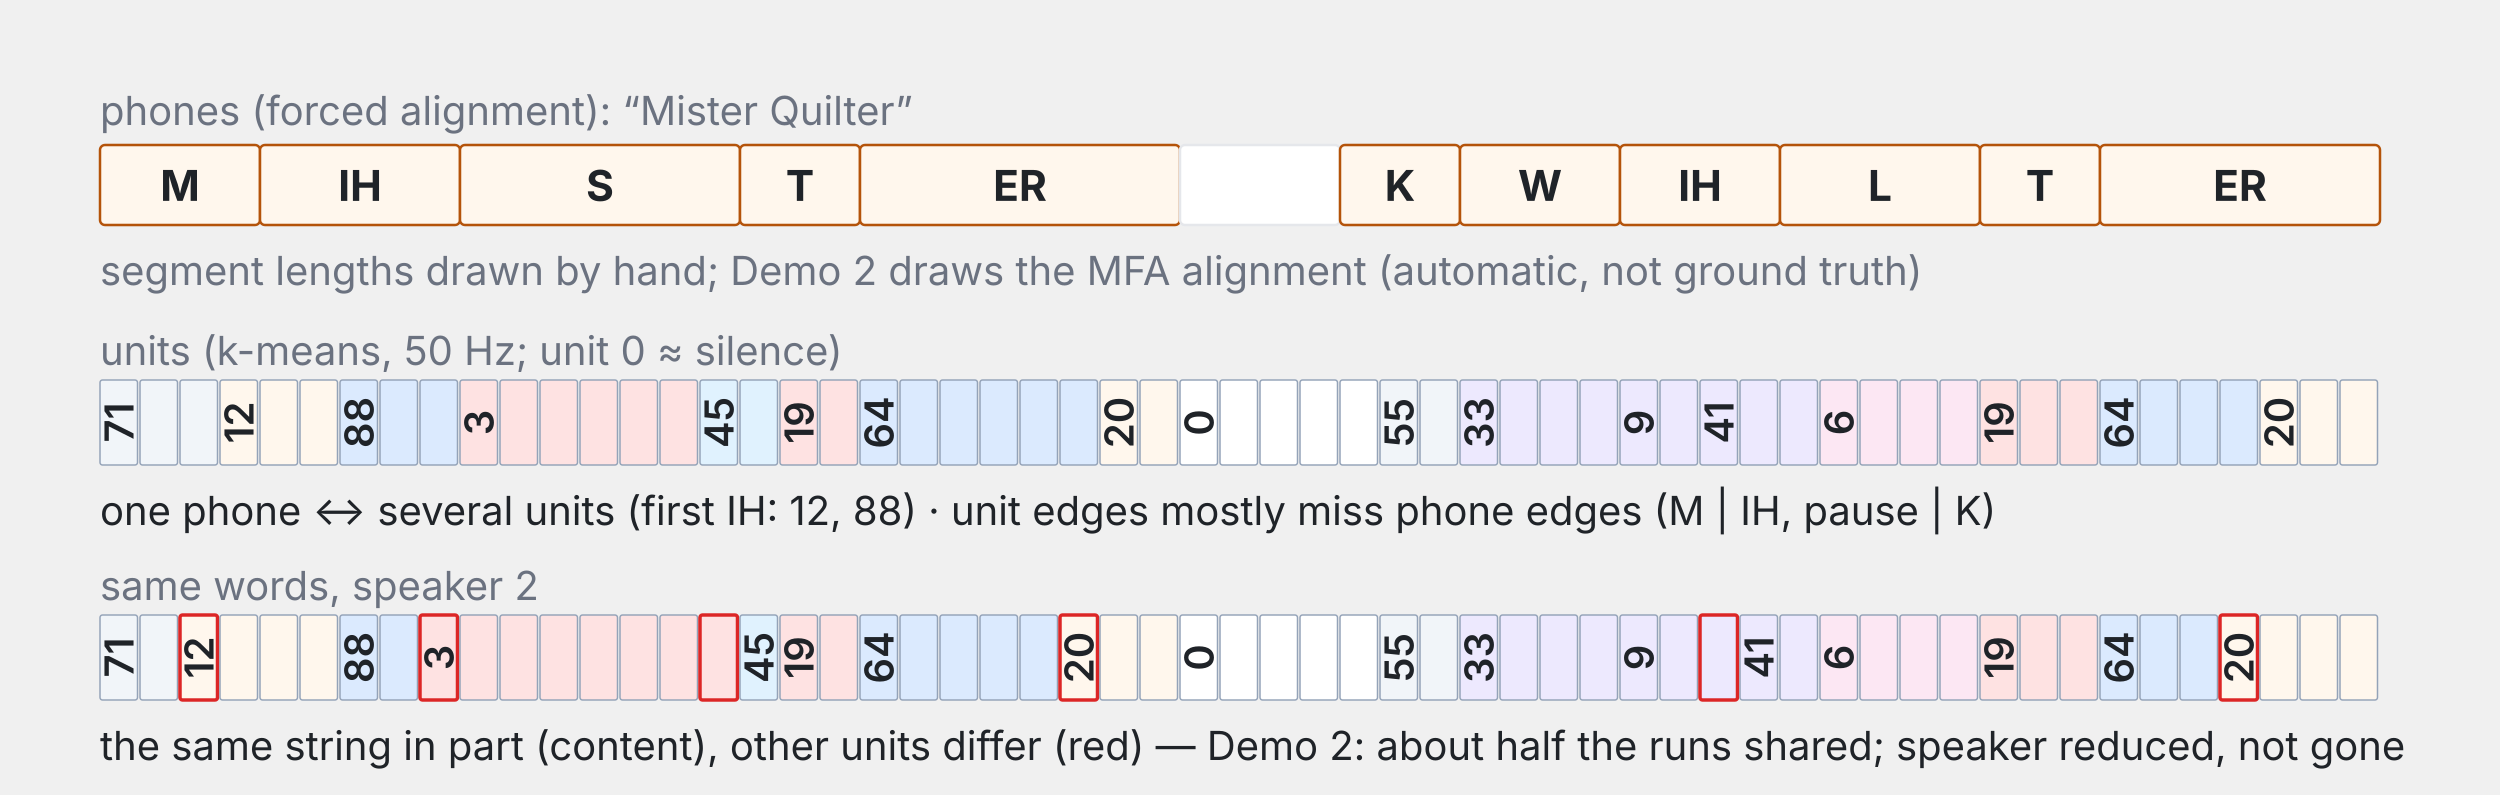
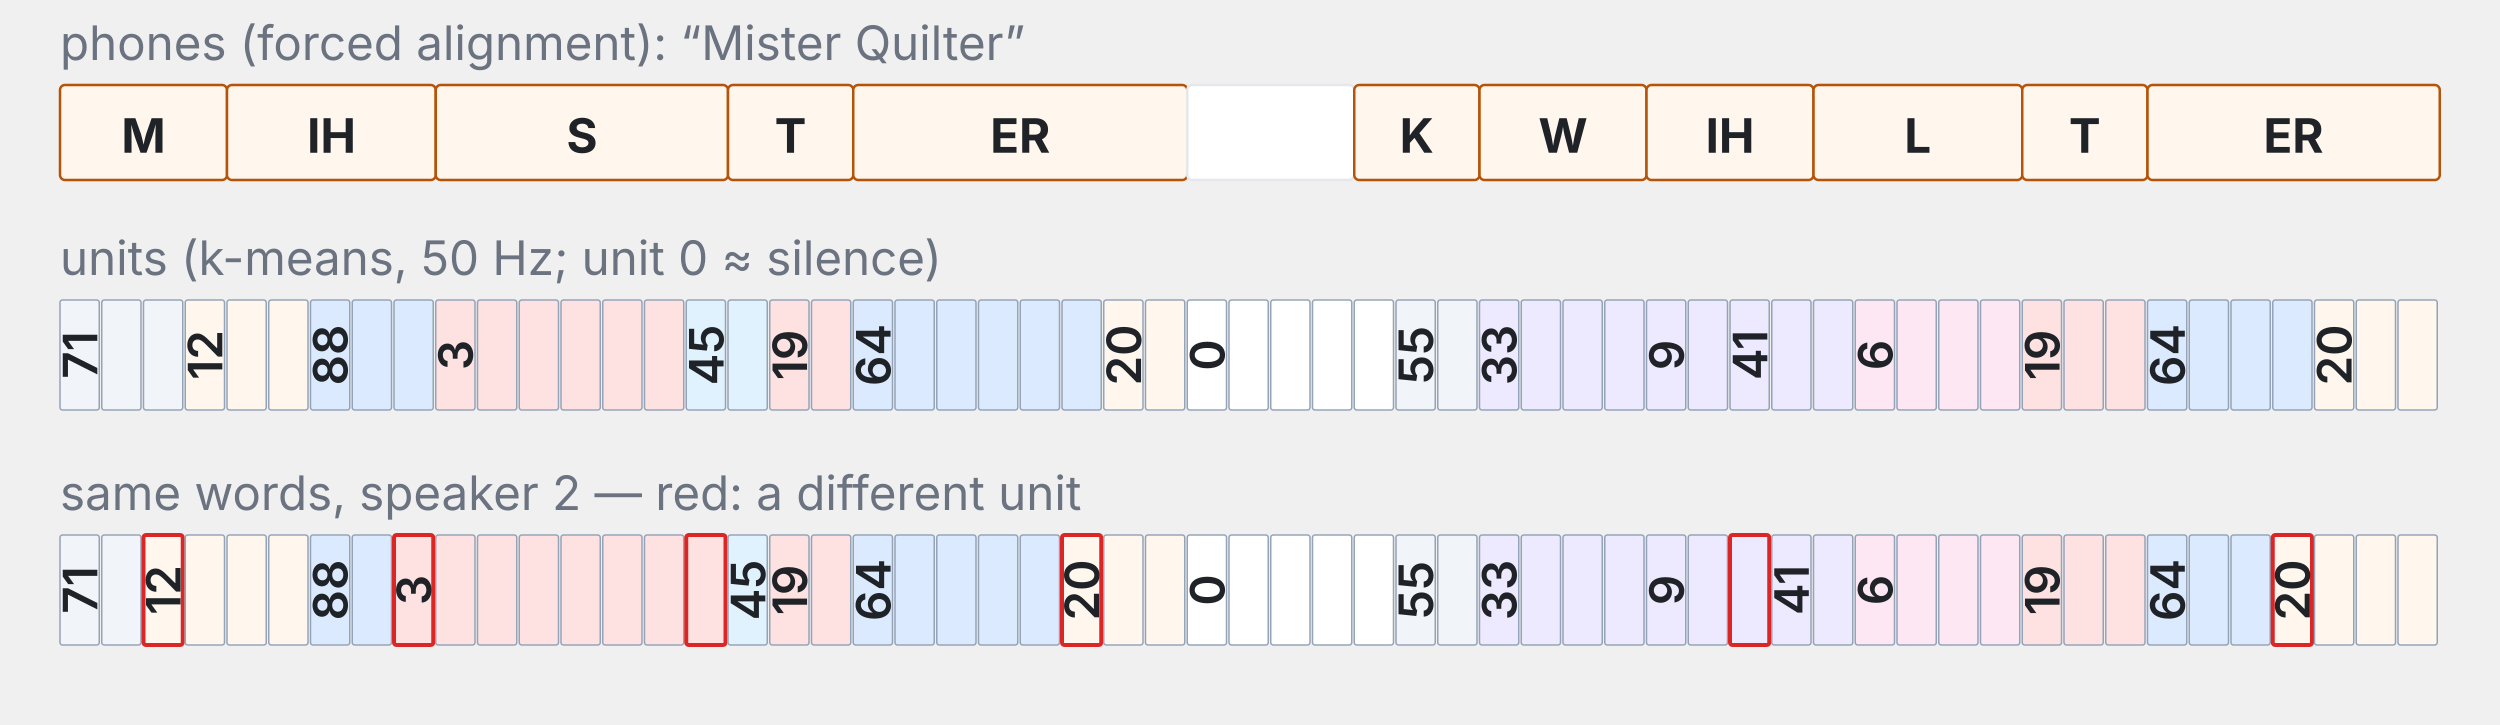
- <svg xmlns="http://www.w3.org/2000/svg" viewBox="0 0 1000 318" width="100%" role="img" font-family="system-ui,-apple-system,Segoe UI,sans-serif">
+ <svg xmlns="http://www.w3.org/2000/svg" viewBox="0 0 1000 290" width="100%" role="img" font-family="system-ui,-apple-system,Segoe UI,sans-serif">
  <g class="fragment" data-fragment-index="0">
-     <text x="40.0" y="50.0" font-size="16" font-weight="400" fill="#6b7280" text-anchor="start" dominant-baseline="auto">phones (forced alignment): “Mister Quilter”</text>
-     <rect x="40.0" y="58.0" width="64.0" height="32.0" rx="2" fill="#fff7ed" stroke="#b45309" stroke-width="1.0" />
-     <text x="72.0" y="74.0" font-size="17" font-weight="700" fill="#1f2328" text-anchor="middle" dominant-baseline="middle">M</text>
-     <rect x="104.0" y="58.0" width="80.0" height="32.0" rx="2" fill="#fff7ed" stroke="#b45309" stroke-width="1.0" />
-     <text x="144.0" y="74.0" font-size="17" font-weight="700" fill="#1f2328" text-anchor="middle" dominant-baseline="middle">IH</text>
-     <rect x="184.0" y="58.0" width="112.0" height="32.0" rx="2" fill="#fff7ed" stroke="#b45309" stroke-width="1.0" />
-     <text x="240.0" y="74.0" font-size="17" font-weight="700" fill="#1f2328" text-anchor="middle" dominant-baseline="middle">S</text>
-     <rect x="296.0" y="58.0" width="48.0" height="32.0" rx="2" fill="#fff7ed" stroke="#b45309" stroke-width="1.0" />
-     <text x="320.0" y="74.0" font-size="17" font-weight="700" fill="#1f2328" text-anchor="middle" dominant-baseline="middle">T</text>
-     <rect x="344.0" y="58.0" width="128.0" height="32.0" rx="2" fill="#fff7ed" stroke="#b45309" stroke-width="1.0" />
-     <text x="408.0" y="74.0" font-size="17" font-weight="700" fill="#1f2328" text-anchor="middle" dominant-baseline="middle">ER</text>
-     <rect x="472.0" y="58.0" width="64.0" height="32.0" rx="2" fill="#ffffff" stroke="#e5e7eb" stroke-width="1.0" />
-     <rect x="536.0" y="58.0" width="48.0" height="32.0" rx="2" fill="#fff7ed" stroke="#b45309" stroke-width="1.0" />
-     <text x="560.0" y="74.0" font-size="17" font-weight="700" fill="#1f2328" text-anchor="middle" dominant-baseline="middle">K</text>
-     <rect x="584.0" y="58.0" width="64.0" height="32.0" rx="2" fill="#fff7ed" stroke="#b45309" stroke-width="1.0" />
-     <text x="616.0" y="74.0" font-size="17" font-weight="700" fill="#1f2328" text-anchor="middle" dominant-baseline="middle">W</text>
-     <rect x="648.0" y="58.0" width="64.0" height="32.0" rx="2" fill="#fff7ed" stroke="#b45309" stroke-width="1.0" />
-     <text x="680.0" y="74.0" font-size="17" font-weight="700" fill="#1f2328" text-anchor="middle" dominant-baseline="middle">IH</text>
-     <rect x="712.0" y="58.0" width="80.0" height="32.0" rx="2" fill="#fff7ed" stroke="#b45309" stroke-width="1.0" />
-     <text x="752.0" y="74.0" font-size="17" font-weight="700" fill="#1f2328" text-anchor="middle" dominant-baseline="middle">L</text>
-     <rect x="792.0" y="58.0" width="48.0" height="32.0" rx="2" fill="#fff7ed" stroke="#b45309" stroke-width="1.0" />
-     <text x="816.0" y="74.0" font-size="17" font-weight="700" fill="#1f2328" text-anchor="middle" dominant-baseline="middle">T</text>
-     <rect x="840.0" y="58.0" width="112.0" height="32.0" rx="2" fill="#fff7ed" stroke="#b45309" stroke-width="1.0" />
-     <text x="896.0" y="74.0" font-size="17" font-weight="700" fill="#1f2328" text-anchor="middle" dominant-baseline="middle">ER</text>
-     <text x="40.0" y="114.0" font-size="16" font-weight="400" fill="#6b7280" text-anchor="start" dominant-baseline="auto">segment lengths drawn by hand; Demo 2 draws the MFA alignment (automatic, not ground truth)</text>
+     <text x="24.0" y="24.0" font-size="19" font-weight="400" fill="#6b7280" text-anchor="start" dominant-baseline="auto">phones (forced alignment): “Mister Quilter”</text>
+     <rect x="24.0" y="34.0" width="66.8" height="38.0" rx="2" fill="#fff7ed" stroke="#b45309" stroke-width="1.0" />
+     <text x="57.4" y="54.0" font-size="19" font-weight="700" fill="#1f2328" text-anchor="middle" dominant-baseline="middle">M</text>
+     <rect x="90.8" y="34.0" width="83.5" height="38.0" rx="2" fill="#fff7ed" stroke="#b45309" stroke-width="1.0" />
+     <text x="132.6" y="54.0" font-size="19" font-weight="700" fill="#1f2328" text-anchor="middle" dominant-baseline="middle">IH</text>
+     <rect x="174.3" y="34.0" width="116.9" height="38.0" rx="2" fill="#fff7ed" stroke="#b45309" stroke-width="1.0" />
+     <text x="232.8" y="54.0" font-size="19" font-weight="700" fill="#1f2328" text-anchor="middle" dominant-baseline="middle">S</text>
+     <rect x="291.2" y="34.0" width="50.1" height="38.0" rx="2" fill="#fff7ed" stroke="#b45309" stroke-width="1.0" />
+     <text x="316.2" y="54.0" font-size="19" font-weight="700" fill="#1f2328" text-anchor="middle" dominant-baseline="middle">T</text>
+     <rect x="341.3" y="34.0" width="133.6" height="38.0" rx="2" fill="#fff7ed" stroke="#b45309" stroke-width="1.0" />
+     <text x="408.1" y="54.0" font-size="19" font-weight="700" fill="#1f2328" text-anchor="middle" dominant-baseline="middle">ER</text>
+     <rect x="474.9" y="34.0" width="66.8" height="38.0" rx="2" fill="#ffffff" stroke="#e5e7eb" stroke-width="1.0" />
+     <rect x="541.7" y="34.0" width="50.1" height="38.0" rx="2" fill="#fff7ed" stroke="#b45309" stroke-width="1.0" />
+     <text x="566.7" y="54.0" font-size="19" font-weight="700" fill="#1f2328" text-anchor="middle" dominant-baseline="middle">K</text>
+     <rect x="591.8" y="34.0" width="66.8" height="38.0" rx="2" fill="#fff7ed" stroke="#b45309" stroke-width="1.0" />
+     <text x="625.2" y="54.0" font-size="19" font-weight="700" fill="#1f2328" text-anchor="middle" dominant-baseline="middle">W</text>
+     <rect x="658.6" y="34.0" width="66.8" height="38.0" rx="2" fill="#fff7ed" stroke="#b45309" stroke-width="1.0" />
+     <text x="692.0" y="54.0" font-size="19" font-weight="700" fill="#1f2328" text-anchor="middle" dominant-baseline="middle">IH</text>
+     <rect x="725.4" y="34.0" width="83.5" height="38.0" rx="2" fill="#fff7ed" stroke="#b45309" stroke-width="1.0" />
+     <text x="767.1" y="54.0" font-size="19" font-weight="700" fill="#1f2328" text-anchor="middle" dominant-baseline="middle">L</text>
+     <rect x="808.9" y="34.0" width="50.1" height="38.0" rx="2" fill="#fff7ed" stroke="#b45309" stroke-width="1.0" />
+     <text x="833.9" y="54.0" font-size="19" font-weight="700" fill="#1f2328" text-anchor="middle" dominant-baseline="middle">T</text>
+     <rect x="859.0" y="34.0" width="116.9" height="38.0" rx="2" fill="#fff7ed" stroke="#b45309" stroke-width="1.0" />
+     <text x="917.4" y="54.0" font-size="19" font-weight="700" fill="#1f2328" text-anchor="middle" dominant-baseline="middle">ER</text>
  </g>
  <g class="fragment" data-fragment-index="1">
-     <text x="40.0" y="146.0" font-size="16" font-weight="400" fill="#6b7280" text-anchor="start" dominant-baseline="auto">units (k-means, 50 Hz; unit 0 ≈ silence)</text>
-     <rect x="40.0" y="152.0" width="15.0" height="34.0" rx="1" fill="#f1f5f9" stroke="#94a3b8" stroke-width="0.6" />
-     <text x="47.5" y="169.0" font-size="16" font-weight="600" fill="#1f2328" text-anchor="middle" dominant-baseline="middle" transform="rotate(-90 47.5 169.0)">71</text>
-     <rect x="56.0" y="152.0" width="15.0" height="34.0" rx="1" fill="#f1f5f9" stroke="#94a3b8" stroke-width="0.6" />
-     <rect x="72.0" y="152.0" width="15.0" height="34.0" rx="1" fill="#f1f5f9" stroke="#94a3b8" stroke-width="0.6" />
-     <rect x="88.0" y="152.0" width="15.0" height="34.0" rx="1" fill="#fff7ed" stroke="#94a3b8" stroke-width="0.6" />
-     <text x="95.5" y="169.0" font-size="16" font-weight="600" fill="#1f2328" text-anchor="middle" dominant-baseline="middle" transform="rotate(-90 95.5 169.0)">12</text>
-     <rect x="104.0" y="152.0" width="15.0" height="34.0" rx="1" fill="#fff7ed" stroke="#94a3b8" stroke-width="0.6" />
-     <rect x="120.0" y="152.0" width="15.0" height="34.0" rx="1" fill="#fff7ed" stroke="#94a3b8" stroke-width="0.6" />
-     <rect x="136.0" y="152.0" width="15.0" height="34.0" rx="1" fill="#dbeafe" stroke="#94a3b8" stroke-width="0.6" />
-     <text x="143.5" y="169.0" font-size="16" font-weight="600" fill="#1f2328" text-anchor="middle" dominant-baseline="middle" transform="rotate(-90 143.5 169.0)">88</text>
-     <rect x="152.0" y="152.0" width="15.0" height="34.0" rx="1" fill="#dbeafe" stroke="#94a3b8" stroke-width="0.6" />
-     <rect x="168.0" y="152.0" width="15.0" height="34.0" rx="1" fill="#dbeafe" stroke="#94a3b8" stroke-width="0.6" />
-     <rect x="184.0" y="152.0" width="15.0" height="34.0" rx="1" fill="#fee2e2" stroke="#94a3b8" stroke-width="0.6" />
-     <text x="191.5" y="169.0" font-size="16" font-weight="600" fill="#1f2328" text-anchor="middle" dominant-baseline="middle" transform="rotate(-90 191.5 169.0)">3</text>
-     <rect x="200.0" y="152.0" width="15.0" height="34.0" rx="1" fill="#fee2e2" stroke="#94a3b8" stroke-width="0.6" />
-     <rect x="216.0" y="152.0" width="15.0" height="34.0" rx="1" fill="#fee2e2" stroke="#94a3b8" stroke-width="0.6" />
-     <rect x="232.0" y="152.0" width="15.0" height="34.0" rx="1" fill="#fee2e2" stroke="#94a3b8" stroke-width="0.6" />
-     <rect x="248.0" y="152.0" width="15.0" height="34.0" rx="1" fill="#fee2e2" stroke="#94a3b8" stroke-width="0.6" />
-     <rect x="264.0" y="152.0" width="15.0" height="34.0" rx="1" fill="#fee2e2" stroke="#94a3b8" stroke-width="0.6" />
-     <rect x="280.0" y="152.0" width="15.0" height="34.0" rx="1" fill="#e0f2fe" stroke="#94a3b8" stroke-width="0.6" />
-     <text x="287.5" y="169.0" font-size="16" font-weight="600" fill="#1f2328" text-anchor="middle" dominant-baseline="middle" transform="rotate(-90 287.5 169.0)">45</text>
-     <rect x="296.0" y="152.0" width="15.0" height="34.0" rx="1" fill="#e0f2fe" stroke="#94a3b8" stroke-width="0.6" />
-     <rect x="312.0" y="152.0" width="15.0" height="34.0" rx="1" fill="#fee2e2" stroke="#94a3b8" stroke-width="0.6" />
-     <text x="319.5" y="169.0" font-size="16" font-weight="600" fill="#1f2328" text-anchor="middle" dominant-baseline="middle" transform="rotate(-90 319.5 169.0)">19</text>
-     <rect x="328.0" y="152.0" width="15.0" height="34.0" rx="1" fill="#fee2e2" stroke="#94a3b8" stroke-width="0.6" />
-     <rect x="344.0" y="152.0" width="15.0" height="34.0" rx="1" fill="#dbeafe" stroke="#94a3b8" stroke-width="0.6" />
-     <text x="351.5" y="169.0" font-size="16" font-weight="600" fill="#1f2328" text-anchor="middle" dominant-baseline="middle" transform="rotate(-90 351.5 169.0)">64</text>
-     <rect x="360.0" y="152.0" width="15.0" height="34.0" rx="1" fill="#dbeafe" stroke="#94a3b8" stroke-width="0.6" />
-     <rect x="376.0" y="152.0" width="15.0" height="34.0" rx="1" fill="#dbeafe" stroke="#94a3b8" stroke-width="0.6" />
-     <rect x="392.0" y="152.0" width="15.0" height="34.0" rx="1" fill="#dbeafe" stroke="#94a3b8" stroke-width="0.6" />
-     <rect x="408.0" y="152.0" width="15.0" height="34.0" rx="1" fill="#dbeafe" stroke="#94a3b8" stroke-width="0.6" />
-     <rect x="424.0" y="152.0" width="15.0" height="34.0" rx="1" fill="#dbeafe" stroke="#94a3b8" stroke-width="0.6" />
-     <rect x="440.0" y="152.0" width="15.0" height="34.0" rx="1" fill="#fff7ed" stroke="#94a3b8" stroke-width="0.6" />
-     <text x="447.5" y="169.0" font-size="16" font-weight="600" fill="#1f2328" text-anchor="middle" dominant-baseline="middle" transform="rotate(-90 447.5 169.0)">20</text>
-     <rect x="456.0" y="152.0" width="15.0" height="34.0" rx="1" fill="#fff7ed" stroke="#94a3b8" stroke-width="0.6" />
-     <rect x="472.0" y="152.0" width="15.0" height="34.0" rx="1" fill="#ffffff" stroke="#94a3b8" stroke-width="0.6" />
-     <text x="479.5" y="169.0" font-size="16" font-weight="600" fill="#1f2328" text-anchor="middle" dominant-baseline="middle" transform="rotate(-90 479.5 169.0)">0</text>
-     <rect x="488.0" y="152.0" width="15.0" height="34.0" rx="1" fill="#ffffff" stroke="#94a3b8" stroke-width="0.6" />
-     <rect x="504.0" y="152.0" width="15.0" height="34.0" rx="1" fill="#ffffff" stroke="#94a3b8" stroke-width="0.6" />
-     <rect x="520.0" y="152.0" width="15.0" height="34.0" rx="1" fill="#ffffff" stroke="#94a3b8" stroke-width="0.6" />
-     <rect x="536.0" y="152.0" width="15.0" height="34.0" rx="1" fill="#ffffff" stroke="#94a3b8" stroke-width="0.6" />
-     <rect x="552.0" y="152.0" width="15.0" height="34.0" rx="1" fill="#f1f5f9" stroke="#94a3b8" stroke-width="0.6" />
-     <text x="559.5" y="169.0" font-size="16" font-weight="600" fill="#1f2328" text-anchor="middle" dominant-baseline="middle" transform="rotate(-90 559.5 169.0)">55</text>
-     <rect x="568.0" y="152.0" width="15.0" height="34.0" rx="1" fill="#f1f5f9" stroke="#94a3b8" stroke-width="0.6" />
-     <rect x="584.0" y="152.0" width="15.0" height="34.0" rx="1" fill="#ede9fe" stroke="#94a3b8" stroke-width="0.6" />
-     <text x="591.5" y="169.0" font-size="16" font-weight="600" fill="#1f2328" text-anchor="middle" dominant-baseline="middle" transform="rotate(-90 591.5 169.0)">33</text>
-     <rect x="600.0" y="152.0" width="15.0" height="34.0" rx="1" fill="#ede9fe" stroke="#94a3b8" stroke-width="0.6" />
-     <rect x="616.0" y="152.0" width="15.0" height="34.0" rx="1" fill="#ede9fe" stroke="#94a3b8" stroke-width="0.6" />
-     <rect x="632.0" y="152.0" width="15.0" height="34.0" rx="1" fill="#ede9fe" stroke="#94a3b8" stroke-width="0.6" />
-     <rect x="648.0" y="152.0" width="15.0" height="34.0" rx="1" fill="#ede9fe" stroke="#94a3b8" stroke-width="0.6" />
-     <text x="655.5" y="169.0" font-size="16" font-weight="600" fill="#1f2328" text-anchor="middle" dominant-baseline="middle" transform="rotate(-90 655.5 169.0)">9</text>
-     <rect x="664.0" y="152.0" width="15.0" height="34.0" rx="1" fill="#ede9fe" stroke="#94a3b8" stroke-width="0.6" />
-     <rect x="680.0" y="152.0" width="15.0" height="34.0" rx="1" fill="#ede9fe" stroke="#94a3b8" stroke-width="0.6" />
-     <text x="687.5" y="169.0" font-size="16" font-weight="600" fill="#1f2328" text-anchor="middle" dominant-baseline="middle" transform="rotate(-90 687.5 169.0)">41</text>
-     <rect x="696.0" y="152.0" width="15.0" height="34.0" rx="1" fill="#ede9fe" stroke="#94a3b8" stroke-width="0.6" />
-     <rect x="712.0" y="152.0" width="15.0" height="34.0" rx="1" fill="#ede9fe" stroke="#94a3b8" stroke-width="0.6" />
-     <rect x="728.0" y="152.0" width="15.0" height="34.0" rx="1" fill="#fce7f3" stroke="#94a3b8" stroke-width="0.6" />
-     <text x="735.5" y="169.0" font-size="16" font-weight="600" fill="#1f2328" text-anchor="middle" dominant-baseline="middle" transform="rotate(-90 735.5 169.0)">6</text>
-     <rect x="744.0" y="152.0" width="15.0" height="34.0" rx="1" fill="#fce7f3" stroke="#94a3b8" stroke-width="0.6" />
-     <rect x="760.0" y="152.0" width="15.0" height="34.0" rx="1" fill="#fce7f3" stroke="#94a3b8" stroke-width="0.6" />
-     <rect x="776.0" y="152.0" width="15.0" height="34.0" rx="1" fill="#fce7f3" stroke="#94a3b8" stroke-width="0.6" />
-     <rect x="792.0" y="152.0" width="15.0" height="34.0" rx="1" fill="#fee2e2" stroke="#94a3b8" stroke-width="0.6" />
-     <text x="799.5" y="169.0" font-size="16" font-weight="600" fill="#1f2328" text-anchor="middle" dominant-baseline="middle" transform="rotate(-90 799.5 169.0)">19</text>
-     <rect x="808.0" y="152.0" width="15.0" height="34.0" rx="1" fill="#fee2e2" stroke="#94a3b8" stroke-width="0.6" />
-     <rect x="824.0" y="152.0" width="15.0" height="34.0" rx="1" fill="#fee2e2" stroke="#94a3b8" stroke-width="0.6" />
-     <rect x="840.0" y="152.0" width="15.0" height="34.0" rx="1" fill="#dbeafe" stroke="#94a3b8" stroke-width="0.6" />
-     <text x="847.5" y="169.0" font-size="16" font-weight="600" fill="#1f2328" text-anchor="middle" dominant-baseline="middle" transform="rotate(-90 847.5 169.0)">64</text>
-     <rect x="856.0" y="152.0" width="15.0" height="34.0" rx="1" fill="#dbeafe" stroke="#94a3b8" stroke-width="0.6" />
-     <rect x="872.0" y="152.0" width="15.0" height="34.0" rx="1" fill="#dbeafe" stroke="#94a3b8" stroke-width="0.6" />
-     <rect x="888.0" y="152.0" width="15.0" height="34.0" rx="1" fill="#dbeafe" stroke="#94a3b8" stroke-width="0.6" />
-     <rect x="904.0" y="152.0" width="15.0" height="34.0" rx="1" fill="#fff7ed" stroke="#94a3b8" stroke-width="0.6" />
-     <text x="911.5" y="169.0" font-size="16" font-weight="600" fill="#1f2328" text-anchor="middle" dominant-baseline="middle" transform="rotate(-90 911.5 169.0)">20</text>
-     <rect x="920.0" y="152.0" width="15.0" height="34.0" rx="1" fill="#fff7ed" stroke="#94a3b8" stroke-width="0.6" />
-     <rect x="936.0" y="152.0" width="15.0" height="34.0" rx="1" fill="#fff7ed" stroke="#94a3b8" stroke-width="0.6" />
-     <text x="40.0" y="210.0" font-size="16" font-weight="400" fill="#1f2328" text-anchor="start" dominant-baseline="auto">one phone ↔ several units (first IH: 12, 88) · unit edges mostly miss phone edges (M | IH, pause | K)</text>
+     <text x="24.0" y="110.0" font-size="19" font-weight="400" fill="#6b7280" text-anchor="start" dominant-baseline="auto">units (k-means, 50 Hz; unit 0 ≈ silence)</text>
+     <rect x="24.0" y="120.0" width="15.7" height="44.0" rx="1" fill="#f1f5f9" stroke="#94a3b8" stroke-width="0.6" />
+     <text x="31.9" y="142.0" font-size="19" font-weight="600" fill="#1f2328" text-anchor="middle" dominant-baseline="middle" transform="rotate(-90 31.9 142.0)">71</text>
+     <rect x="40.7" y="120.0" width="15.7" height="44.0" rx="1" fill="#f1f5f9" stroke="#94a3b8" stroke-width="0.6" />
+     <rect x="57.4" y="120.0" width="15.7" height="44.0" rx="1" fill="#f1f5f9" stroke="#94a3b8" stroke-width="0.6" />
+     <rect x="74.1" y="120.0" width="15.7" height="44.0" rx="1" fill="#fff7ed" stroke="#94a3b8" stroke-width="0.6" />
+     <text x="81.9" y="142.0" font-size="19" font-weight="600" fill="#1f2328" text-anchor="middle" dominant-baseline="middle" transform="rotate(-90 81.9 142.0)">12</text>
+     <rect x="90.8" y="120.0" width="15.7" height="44.0" rx="1" fill="#fff7ed" stroke="#94a3b8" stroke-width="0.6" />
+     <rect x="107.5" y="120.0" width="15.7" height="44.0" rx="1" fill="#fff7ed" stroke="#94a3b8" stroke-width="0.6" />
+     <rect x="124.2" y="120.0" width="15.7" height="44.0" rx="1" fill="#dbeafe" stroke="#94a3b8" stroke-width="0.6" />
+     <text x="132.0" y="142.0" font-size="19" font-weight="600" fill="#1f2328" text-anchor="middle" dominant-baseline="middle" transform="rotate(-90 132.0 142.0)">88</text>
+     <rect x="140.9" y="120.0" width="15.7" height="44.0" rx="1" fill="#dbeafe" stroke="#94a3b8" stroke-width="0.6" />
+     <rect x="157.6" y="120.0" width="15.7" height="44.0" rx="1" fill="#dbeafe" stroke="#94a3b8" stroke-width="0.6" />
+     <rect x="174.3" y="120.0" width="15.7" height="44.0" rx="1" fill="#fee2e2" stroke="#94a3b8" stroke-width="0.6" />
+     <text x="182.1" y="142.0" font-size="19" font-weight="600" fill="#1f2328" text-anchor="middle" dominant-baseline="middle" transform="rotate(-90 182.1 142.0)">3</text>
+     <rect x="191.0" y="120.0" width="15.7" height="44.0" rx="1" fill="#fee2e2" stroke="#94a3b8" stroke-width="0.6" />
+     <rect x="207.7" y="120.0" width="15.7" height="44.0" rx="1" fill="#fee2e2" stroke="#94a3b8" stroke-width="0.6" />
+     <rect x="224.4" y="120.0" width="15.7" height="44.0" rx="1" fill="#fee2e2" stroke="#94a3b8" stroke-width="0.6" />
+     <rect x="241.1" y="120.0" width="15.7" height="44.0" rx="1" fill="#fee2e2" stroke="#94a3b8" stroke-width="0.6" />
+     <rect x="257.8" y="120.0" width="15.7" height="44.0" rx="1" fill="#fee2e2" stroke="#94a3b8" stroke-width="0.6" />
+     <rect x="274.5" y="120.0" width="15.7" height="44.0" rx="1" fill="#e0f2fe" stroke="#94a3b8" stroke-width="0.6" />
+     <text x="282.4" y="142.0" font-size="19" font-weight="600" fill="#1f2328" text-anchor="middle" dominant-baseline="middle" transform="rotate(-90 282.4 142.0)">45</text>
+     <rect x="291.2" y="120.0" width="15.7" height="44.0" rx="1" fill="#e0f2fe" stroke="#94a3b8" stroke-width="0.6" />
+     <rect x="307.9" y="120.0" width="15.7" height="44.0" rx="1" fill="#fee2e2" stroke="#94a3b8" stroke-width="0.6" />
+     <text x="315.8" y="142.0" font-size="19" font-weight="600" fill="#1f2328" text-anchor="middle" dominant-baseline="middle" transform="rotate(-90 315.8 142.0)">19</text>
+     <rect x="324.6" y="120.0" width="15.7" height="44.0" rx="1" fill="#fee2e2" stroke="#94a3b8" stroke-width="0.6" />
+     <rect x="341.3" y="120.0" width="15.7" height="44.0" rx="1" fill="#dbeafe" stroke="#94a3b8" stroke-width="0.6" />
+     <text x="349.2" y="142.0" font-size="19" font-weight="600" fill="#1f2328" text-anchor="middle" dominant-baseline="middle" transform="rotate(-90 349.2 142.0)">64</text>
+     <rect x="358.0" y="120.0" width="15.7" height="44.0" rx="1" fill="#dbeafe" stroke="#94a3b8" stroke-width="0.6" />
+     <rect x="374.7" y="120.0" width="15.7" height="44.0" rx="1" fill="#dbeafe" stroke="#94a3b8" stroke-width="0.6" />
+     <rect x="391.4" y="120.0" width="15.7" height="44.0" rx="1" fill="#dbeafe" stroke="#94a3b8" stroke-width="0.6" />
+     <rect x="408.1" y="120.0" width="15.7" height="44.0" rx="1" fill="#dbeafe" stroke="#94a3b8" stroke-width="0.6" />
+     <rect x="424.8" y="120.0" width="15.7" height="44.0" rx="1" fill="#dbeafe" stroke="#94a3b8" stroke-width="0.6" />
+     <rect x="441.5" y="120.0" width="15.7" height="44.0" rx="1" fill="#fff7ed" stroke="#94a3b8" stroke-width="0.6" />
+     <text x="449.4" y="142.0" font-size="19" font-weight="600" fill="#1f2328" text-anchor="middle" dominant-baseline="middle" transform="rotate(-90 449.4 142.0)">20</text>
+     <rect x="458.2" y="120.0" width="15.7" height="44.0" rx="1" fill="#fff7ed" stroke="#94a3b8" stroke-width="0.6" />
+     <rect x="474.9" y="120.0" width="15.7" height="44.0" rx="1" fill="#ffffff" stroke="#94a3b8" stroke-width="0.6" />
+     <text x="482.8" y="142.0" font-size="19" font-weight="600" fill="#1f2328" text-anchor="middle" dominant-baseline="middle" transform="rotate(-90 482.8 142.0)">0</text>
+     <rect x="491.6" y="120.0" width="15.7" height="44.0" rx="1" fill="#ffffff" stroke="#94a3b8" stroke-width="0.6" />
+     <rect x="508.3" y="120.0" width="15.7" height="44.0" rx="1" fill="#ffffff" stroke="#94a3b8" stroke-width="0.6" />
+     <rect x="525.0" y="120.0" width="15.7" height="44.0" rx="1" fill="#ffffff" stroke="#94a3b8" stroke-width="0.6" />
+     <rect x="541.7" y="120.0" width="15.7" height="44.0" rx="1" fill="#ffffff" stroke="#94a3b8" stroke-width="0.6" />
+     <rect x="558.4" y="120.0" width="15.7" height="44.0" rx="1" fill="#f1f5f9" stroke="#94a3b8" stroke-width="0.6" />
+     <text x="566.2" y="142.0" font-size="19" font-weight="600" fill="#1f2328" text-anchor="middle" dominant-baseline="middle" transform="rotate(-90 566.2 142.0)">55</text>
+     <rect x="575.1" y="120.0" width="15.7" height="44.0" rx="1" fill="#f1f5f9" stroke="#94a3b8" stroke-width="0.6" />
+     <rect x="591.8" y="120.0" width="15.7" height="44.0" rx="1" fill="#ede9fe" stroke="#94a3b8" stroke-width="0.6" />
+     <text x="599.6" y="142.0" font-size="19" font-weight="600" fill="#1f2328" text-anchor="middle" dominant-baseline="middle" transform="rotate(-90 599.6 142.0)">33</text>
+     <rect x="608.5" y="120.0" width="15.7" height="44.0" rx="1" fill="#ede9fe" stroke="#94a3b8" stroke-width="0.6" />
+     <rect x="625.2" y="120.0" width="15.7" height="44.0" rx="1" fill="#ede9fe" stroke="#94a3b8" stroke-width="0.6" />
+     <rect x="641.9" y="120.0" width="15.7" height="44.0" rx="1" fill="#ede9fe" stroke="#94a3b8" stroke-width="0.6" />
+     <rect x="658.6" y="120.0" width="15.7" height="44.0" rx="1" fill="#ede9fe" stroke="#94a3b8" stroke-width="0.6" />
+     <text x="666.5" y="142.0" font-size="19" font-weight="600" fill="#1f2328" text-anchor="middle" dominant-baseline="middle" transform="rotate(-90 666.5 142.0)">9</text>
+     <rect x="675.3" y="120.0" width="15.7" height="44.0" rx="1" fill="#ede9fe" stroke="#94a3b8" stroke-width="0.6" />
+     <rect x="692.0" y="120.0" width="15.7" height="44.0" rx="1" fill="#ede9fe" stroke="#94a3b8" stroke-width="0.6" />
+     <text x="699.9" y="142.0" font-size="19" font-weight="600" fill="#1f2328" text-anchor="middle" dominant-baseline="middle" transform="rotate(-90 699.9 142.0)">41</text>
+     <rect x="708.7" y="120.0" width="15.7" height="44.0" rx="1" fill="#ede9fe" stroke="#94a3b8" stroke-width="0.6" />
+     <rect x="725.4" y="120.0" width="15.7" height="44.0" rx="1" fill="#ede9fe" stroke="#94a3b8" stroke-width="0.6" />
+     <rect x="742.1" y="120.0" width="15.7" height="44.0" rx="1" fill="#fce7f3" stroke="#94a3b8" stroke-width="0.6" />
+     <text x="750.0" y="142.0" font-size="19" font-weight="600" fill="#1f2328" text-anchor="middle" dominant-baseline="middle" transform="rotate(-90 750.0 142.0)">6</text>
+     <rect x="758.8" y="120.0" width="15.7" height="44.0" rx="1" fill="#fce7f3" stroke="#94a3b8" stroke-width="0.6" />
+     <rect x="775.5" y="120.0" width="15.7" height="44.0" rx="1" fill="#fce7f3" stroke="#94a3b8" stroke-width="0.6" />
+     <rect x="792.2" y="120.0" width="15.7" height="44.0" rx="1" fill="#fce7f3" stroke="#94a3b8" stroke-width="0.6" />
+     <rect x="808.9" y="120.0" width="15.7" height="44.0" rx="1" fill="#fee2e2" stroke="#94a3b8" stroke-width="0.6" />
+     <text x="816.8" y="142.0" font-size="19" font-weight="600" fill="#1f2328" text-anchor="middle" dominant-baseline="middle" transform="rotate(-90 816.8 142.0)">19</text>
+     <rect x="825.6" y="120.0" width="15.7" height="44.0" rx="1" fill="#fee2e2" stroke="#94a3b8" stroke-width="0.6" />
+     <rect x="842.3" y="120.0" width="15.7" height="44.0" rx="1" fill="#fee2e2" stroke="#94a3b8" stroke-width="0.6" />
+     <rect x="859.0" y="120.0" width="15.7" height="44.0" rx="1" fill="#dbeafe" stroke="#94a3b8" stroke-width="0.6" />
+     <text x="866.9" y="142.0" font-size="19" font-weight="600" fill="#1f2328" text-anchor="middle" dominant-baseline="middle" transform="rotate(-90 866.9 142.0)">64</text>
+     <rect x="875.7" y="120.0" width="15.7" height="44.0" rx="1" fill="#dbeafe" stroke="#94a3b8" stroke-width="0.6" />
+     <rect x="892.4" y="120.0" width="15.7" height="44.0" rx="1" fill="#dbeafe" stroke="#94a3b8" stroke-width="0.6" />
+     <rect x="909.1" y="120.0" width="15.7" height="44.0" rx="1" fill="#dbeafe" stroke="#94a3b8" stroke-width="0.6" />
+     <rect x="925.8" y="120.0" width="15.7" height="44.0" rx="1" fill="#fff7ed" stroke="#94a3b8" stroke-width="0.6" />
+     <text x="933.6" y="142.0" font-size="19" font-weight="600" fill="#1f2328" text-anchor="middle" dominant-baseline="middle" transform="rotate(-90 933.6 142.0)">20</text>
+     <rect x="942.5" y="120.0" width="15.7" height="44.0" rx="1" fill="#fff7ed" stroke="#94a3b8" stroke-width="0.6" />
+     <rect x="959.2" y="120.0" width="15.7" height="44.0" rx="1" fill="#fff7ed" stroke="#94a3b8" stroke-width="0.6" />
  </g>
  <g class="fragment" data-fragment-index="2">
-     <text x="40.0" y="240.0" font-size="16" font-weight="400" fill="#6b7280" text-anchor="start" dominant-baseline="auto">same words, speaker 2</text>
-     <rect x="40.0" y="246.0" width="15.0" height="34.0" rx="1" fill="#f1f5f9" stroke="#94a3b8" stroke-width="0.6" />
-     <text x="47.5" y="263.0" font-size="16" font-weight="600" fill="#1f2328" text-anchor="middle" dominant-baseline="middle" transform="rotate(-90 47.5 263.0)">71</text>
-     <rect x="56.0" y="246.0" width="15.0" height="34.0" rx="1" fill="#f1f5f9" stroke="#94a3b8" stroke-width="0.6" />
-     <rect x="72.0" y="246.0" width="15.0" height="34.0" rx="1" fill="#fff7ed" stroke="#dc2626" stroke-width="1.4" />
-     <text x="79.5" y="263.0" font-size="16" font-weight="600" fill="#1f2328" text-anchor="middle" dominant-baseline="middle" transform="rotate(-90 79.5 263.0)">12</text>
-     <rect x="88.0" y="246.0" width="15.0" height="34.0" rx="1" fill="#fff7ed" stroke="#94a3b8" stroke-width="0.6" />
-     <rect x="104.0" y="246.0" width="15.0" height="34.0" rx="1" fill="#fff7ed" stroke="#94a3b8" stroke-width="0.6" />
-     <rect x="120.0" y="246.0" width="15.0" height="34.0" rx="1" fill="#fff7ed" stroke="#94a3b8" stroke-width="0.6" />
-     <rect x="136.0" y="246.0" width="15.0" height="34.0" rx="1" fill="#dbeafe" stroke="#94a3b8" stroke-width="0.6" />
-     <text x="143.5" y="263.0" font-size="16" font-weight="600" fill="#1f2328" text-anchor="middle" dominant-baseline="middle" transform="rotate(-90 143.5 263.0)">88</text>
-     <rect x="152.0" y="246.0" width="15.0" height="34.0" rx="1" fill="#dbeafe" stroke="#94a3b8" stroke-width="0.6" />
-     <rect x="168.0" y="246.0" width="15.0" height="34.0" rx="1" fill="#fee2e2" stroke="#dc2626" stroke-width="1.4" />
-     <text x="175.5" y="263.0" font-size="16" font-weight="600" fill="#1f2328" text-anchor="middle" dominant-baseline="middle" transform="rotate(-90 175.5 263.0)">3</text>
-     <rect x="184.0" y="246.0" width="15.0" height="34.0" rx="1" fill="#fee2e2" stroke="#94a3b8" stroke-width="0.6" />
-     <rect x="200.0" y="246.0" width="15.0" height="34.0" rx="1" fill="#fee2e2" stroke="#94a3b8" stroke-width="0.6" />
-     <rect x="216.0" y="246.0" width="15.0" height="34.0" rx="1" fill="#fee2e2" stroke="#94a3b8" stroke-width="0.6" />
-     <rect x="232.0" y="246.0" width="15.0" height="34.0" rx="1" fill="#fee2e2" stroke="#94a3b8" stroke-width="0.6" />
-     <rect x="248.0" y="246.0" width="15.0" height="34.0" rx="1" fill="#fee2e2" stroke="#94a3b8" stroke-width="0.6" />
-     <rect x="264.0" y="246.0" width="15.0" height="34.0" rx="1" fill="#fee2e2" stroke="#94a3b8" stroke-width="0.6" />
-     <rect x="280.0" y="246.0" width="15.0" height="34.0" rx="1" fill="#fee2e2" stroke="#dc2626" stroke-width="1.4" />
-     <rect x="296.0" y="246.0" width="15.0" height="34.0" rx="1" fill="#e0f2fe" stroke="#94a3b8" stroke-width="0.6" />
-     <text x="303.5" y="263.0" font-size="16" font-weight="600" fill="#1f2328" text-anchor="middle" dominant-baseline="middle" transform="rotate(-90 303.5 263.0)">45</text>
-     <rect x="312.0" y="246.0" width="15.0" height="34.0" rx="1" fill="#fee2e2" stroke="#94a3b8" stroke-width="0.6" />
-     <text x="319.5" y="263.0" font-size="16" font-weight="600" fill="#1f2328" text-anchor="middle" dominant-baseline="middle" transform="rotate(-90 319.5 263.0)">19</text>
-     <rect x="328.0" y="246.0" width="15.0" height="34.0" rx="1" fill="#fee2e2" stroke="#94a3b8" stroke-width="0.6" />
-     <rect x="344.0" y="246.0" width="15.0" height="34.0" rx="1" fill="#dbeafe" stroke="#94a3b8" stroke-width="0.6" />
-     <text x="351.5" y="263.0" font-size="16" font-weight="600" fill="#1f2328" text-anchor="middle" dominant-baseline="middle" transform="rotate(-90 351.5 263.0)">64</text>
-     <rect x="360.0" y="246.0" width="15.0" height="34.0" rx="1" fill="#dbeafe" stroke="#94a3b8" stroke-width="0.6" />
-     <rect x="376.0" y="246.0" width="15.0" height="34.0" rx="1" fill="#dbeafe" stroke="#94a3b8" stroke-width="0.6" />
-     <rect x="392.0" y="246.0" width="15.0" height="34.0" rx="1" fill="#dbeafe" stroke="#94a3b8" stroke-width="0.6" />
-     <rect x="408.0" y="246.0" width="15.0" height="34.0" rx="1" fill="#dbeafe" stroke="#94a3b8" stroke-width="0.6" />
-     <rect x="424.0" y="246.0" width="15.0" height="34.0" rx="1" fill="#fff7ed" stroke="#dc2626" stroke-width="1.4" />
-     <text x="431.5" y="263.0" font-size="16" font-weight="600" fill="#1f2328" text-anchor="middle" dominant-baseline="middle" transform="rotate(-90 431.5 263.0)">20</text>
-     <rect x="440.0" y="246.0" width="15.0" height="34.0" rx="1" fill="#fff7ed" stroke="#94a3b8" stroke-width="0.6" />
-     <rect x="456.0" y="246.0" width="15.0" height="34.0" rx="1" fill="#fff7ed" stroke="#94a3b8" stroke-width="0.6" />
-     <rect x="472.0" y="246.0" width="15.0" height="34.0" rx="1" fill="#ffffff" stroke="#94a3b8" stroke-width="0.6" />
-     <text x="479.5" y="263.0" font-size="16" font-weight="600" fill="#1f2328" text-anchor="middle" dominant-baseline="middle" transform="rotate(-90 479.5 263.0)">0</text>
-     <rect x="488.0" y="246.0" width="15.0" height="34.0" rx="1" fill="#ffffff" stroke="#94a3b8" stroke-width="0.6" />
-     <rect x="504.0" y="246.0" width="15.0" height="34.0" rx="1" fill="#ffffff" stroke="#94a3b8" stroke-width="0.6" />
-     <rect x="520.0" y="246.0" width="15.0" height="34.0" rx="1" fill="#ffffff" stroke="#94a3b8" stroke-width="0.6" />
-     <rect x="536.0" y="246.0" width="15.0" height="34.0" rx="1" fill="#ffffff" stroke="#94a3b8" stroke-width="0.6" />
-     <rect x="552.0" y="246.0" width="15.0" height="34.0" rx="1" fill="#f1f5f9" stroke="#94a3b8" stroke-width="0.6" />
-     <text x="559.5" y="263.0" font-size="16" font-weight="600" fill="#1f2328" text-anchor="middle" dominant-baseline="middle" transform="rotate(-90 559.5 263.0)">55</text>
-     <rect x="568.0" y="246.0" width="15.0" height="34.0" rx="1" fill="#f1f5f9" stroke="#94a3b8" stroke-width="0.6" />
-     <rect x="584.0" y="246.0" width="15.0" height="34.0" rx="1" fill="#ede9fe" stroke="#94a3b8" stroke-width="0.6" />
-     <text x="591.5" y="263.0" font-size="16" font-weight="600" fill="#1f2328" text-anchor="middle" dominant-baseline="middle" transform="rotate(-90 591.5 263.0)">33</text>
-     <rect x="600.0" y="246.0" width="15.0" height="34.0" rx="1" fill="#ede9fe" stroke="#94a3b8" stroke-width="0.6" />
-     <rect x="616.0" y="246.0" width="15.0" height="34.0" rx="1" fill="#ede9fe" stroke="#94a3b8" stroke-width="0.6" />
-     <rect x="632.0" y="246.0" width="15.0" height="34.0" rx="1" fill="#ede9fe" stroke="#94a3b8" stroke-width="0.6" />
-     <rect x="648.0" y="246.0" width="15.0" height="34.0" rx="1" fill="#ede9fe" stroke="#94a3b8" stroke-width="0.6" />
-     <text x="655.5" y="263.0" font-size="16" font-weight="600" fill="#1f2328" text-anchor="middle" dominant-baseline="middle" transform="rotate(-90 655.5 263.0)">9</text>
-     <rect x="664.0" y="246.0" width="15.0" height="34.0" rx="1" fill="#ede9fe" stroke="#94a3b8" stroke-width="0.6" />
-     <rect x="680.0" y="246.0" width="15.0" height="34.0" rx="1" fill="#ede9fe" stroke="#dc2626" stroke-width="1.4" />
-     <rect x="696.0" y="246.0" width="15.0" height="34.0" rx="1" fill="#ede9fe" stroke="#94a3b8" stroke-width="0.6" />
-     <text x="703.5" y="263.0" font-size="16" font-weight="600" fill="#1f2328" text-anchor="middle" dominant-baseline="middle" transform="rotate(-90 703.5 263.0)">41</text>
-     <rect x="712.0" y="246.0" width="15.0" height="34.0" rx="1" fill="#ede9fe" stroke="#94a3b8" stroke-width="0.6" />
-     <rect x="728.0" y="246.0" width="15.0" height="34.0" rx="1" fill="#fce7f3" stroke="#94a3b8" stroke-width="0.6" />
-     <text x="735.5" y="263.0" font-size="16" font-weight="600" fill="#1f2328" text-anchor="middle" dominant-baseline="middle" transform="rotate(-90 735.5 263.0)">6</text>
-     <rect x="744.0" y="246.0" width="15.0" height="34.0" rx="1" fill="#fce7f3" stroke="#94a3b8" stroke-width="0.6" />
-     <rect x="760.0" y="246.0" width="15.0" height="34.0" rx="1" fill="#fce7f3" stroke="#94a3b8" stroke-width="0.6" />
-     <rect x="776.0" y="246.0" width="15.0" height="34.0" rx="1" fill="#fce7f3" stroke="#94a3b8" stroke-width="0.6" />
-     <rect x="792.0" y="246.0" width="15.0" height="34.0" rx="1" fill="#fee2e2" stroke="#94a3b8" stroke-width="0.6" />
-     <text x="799.5" y="263.0" font-size="16" font-weight="600" fill="#1f2328" text-anchor="middle" dominant-baseline="middle" transform="rotate(-90 799.5 263.0)">19</text>
-     <rect x="808.0" y="246.0" width="15.0" height="34.0" rx="1" fill="#fee2e2" stroke="#94a3b8" stroke-width="0.6" />
-     <rect x="824.0" y="246.0" width="15.0" height="34.0" rx="1" fill="#fee2e2" stroke="#94a3b8" stroke-width="0.6" />
-     <rect x="840.0" y="246.0" width="15.0" height="34.0" rx="1" fill="#dbeafe" stroke="#94a3b8" stroke-width="0.6" />
-     <text x="847.5" y="263.0" font-size="16" font-weight="600" fill="#1f2328" text-anchor="middle" dominant-baseline="middle" transform="rotate(-90 847.5 263.0)">64</text>
-     <rect x="856.0" y="246.0" width="15.0" height="34.0" rx="1" fill="#dbeafe" stroke="#94a3b8" stroke-width="0.6" />
-     <rect x="872.0" y="246.0" width="15.0" height="34.0" rx="1" fill="#dbeafe" stroke="#94a3b8" stroke-width="0.6" />
-     <rect x="888.0" y="246.0" width="15.0" height="34.0" rx="1" fill="#fff7ed" stroke="#dc2626" stroke-width="1.4" />
-     <text x="895.5" y="263.0" font-size="16" font-weight="600" fill="#1f2328" text-anchor="middle" dominant-baseline="middle" transform="rotate(-90 895.5 263.0)">20</text>
-     <rect x="904.0" y="246.0" width="15.0" height="34.0" rx="1" fill="#fff7ed" stroke="#94a3b8" stroke-width="0.6" />
-     <rect x="920.0" y="246.0" width="15.0" height="34.0" rx="1" fill="#fff7ed" stroke="#94a3b8" stroke-width="0.6" />
-     <rect x="936.0" y="246.0" width="15.0" height="34.0" rx="1" fill="#fff7ed" stroke="#94a3b8" stroke-width="0.6" />
-     <text x="40.0" y="304.0" font-size="16" font-weight="400" fill="#1f2328" text-anchor="start" dominant-baseline="auto">the same string in part (content), other units differ (red) — Demo 2: about half the runs shared; speaker reduced, not gone</text>
+     <text x="24.0" y="204.0" font-size="19" font-weight="400" fill="#6b7280" text-anchor="start" dominant-baseline="auto">same words, speaker 2 — red: a different unit</text>
+     <rect x="24.0" y="214.0" width="15.7" height="44.0" rx="1" fill="#f1f5f9" stroke="#94a3b8" stroke-width="0.6" />
+     <text x="31.9" y="236.0" font-size="19" font-weight="600" fill="#1f2328" text-anchor="middle" dominant-baseline="middle" transform="rotate(-90 31.9 236.0)">71</text>
+     <rect x="40.7" y="214.0" width="15.7" height="44.0" rx="1" fill="#f1f5f9" stroke="#94a3b8" stroke-width="0.6" />
+     <rect x="57.4" y="214.0" width="15.7" height="44.0" rx="1" fill="#fff7ed" stroke="#dc2626" stroke-width="1.6" />
+     <text x="65.2" y="236.0" font-size="19" font-weight="600" fill="#1f2328" text-anchor="middle" dominant-baseline="middle" transform="rotate(-90 65.2 236.0)">12</text>
+     <rect x="74.1" y="214.0" width="15.7" height="44.0" rx="1" fill="#fff7ed" stroke="#94a3b8" stroke-width="0.6" />
+     <rect x="90.8" y="214.0" width="15.7" height="44.0" rx="1" fill="#fff7ed" stroke="#94a3b8" stroke-width="0.6" />
+     <rect x="107.5" y="214.0" width="15.7" height="44.0" rx="1" fill="#fff7ed" stroke="#94a3b8" stroke-width="0.6" />
+     <rect x="124.2" y="214.0" width="15.7" height="44.0" rx="1" fill="#dbeafe" stroke="#94a3b8" stroke-width="0.6" />
+     <text x="132.0" y="236.0" font-size="19" font-weight="600" fill="#1f2328" text-anchor="middle" dominant-baseline="middle" transform="rotate(-90 132.0 236.0)">88</text>
+     <rect x="140.9" y="214.0" width="15.7" height="44.0" rx="1" fill="#dbeafe" stroke="#94a3b8" stroke-width="0.6" />
+     <rect x="157.6" y="214.0" width="15.7" height="44.0" rx="1" fill="#fee2e2" stroke="#dc2626" stroke-width="1.6" />
+     <text x="165.4" y="236.0" font-size="19" font-weight="600" fill="#1f2328" text-anchor="middle" dominant-baseline="middle" transform="rotate(-90 165.4 236.0)">3</text>
+     <rect x="174.3" y="214.0" width="15.7" height="44.0" rx="1" fill="#fee2e2" stroke="#94a3b8" stroke-width="0.6" />
+     <rect x="191.0" y="214.0" width="15.7" height="44.0" rx="1" fill="#fee2e2" stroke="#94a3b8" stroke-width="0.6" />
+     <rect x="207.7" y="214.0" width="15.7" height="44.0" rx="1" fill="#fee2e2" stroke="#94a3b8" stroke-width="0.6" />
+     <rect x="224.4" y="214.0" width="15.7" height="44.0" rx="1" fill="#fee2e2" stroke="#94a3b8" stroke-width="0.6" />
+     <rect x="241.1" y="214.0" width="15.7" height="44.0" rx="1" fill="#fee2e2" stroke="#94a3b8" stroke-width="0.6" />
+     <rect x="257.8" y="214.0" width="15.7" height="44.0" rx="1" fill="#fee2e2" stroke="#94a3b8" stroke-width="0.6" />
+     <rect x="274.5" y="214.0" width="15.7" height="44.0" rx="1" fill="#fee2e2" stroke="#dc2626" stroke-width="1.6" />
+     <rect x="291.2" y="214.0" width="15.7" height="44.0" rx="1" fill="#e0f2fe" stroke="#94a3b8" stroke-width="0.6" />
+     <text x="299.1" y="236.0" font-size="19" font-weight="600" fill="#1f2328" text-anchor="middle" dominant-baseline="middle" transform="rotate(-90 299.1 236.0)">45</text>
+     <rect x="307.9" y="214.0" width="15.7" height="44.0" rx="1" fill="#fee2e2" stroke="#94a3b8" stroke-width="0.6" />
+     <text x="315.8" y="236.0" font-size="19" font-weight="600" fill="#1f2328" text-anchor="middle" dominant-baseline="middle" transform="rotate(-90 315.8 236.0)">19</text>
+     <rect x="324.6" y="214.0" width="15.7" height="44.0" rx="1" fill="#fee2e2" stroke="#94a3b8" stroke-width="0.6" />
+     <rect x="341.3" y="214.0" width="15.7" height="44.0" rx="1" fill="#dbeafe" stroke="#94a3b8" stroke-width="0.6" />
+     <text x="349.2" y="236.0" font-size="19" font-weight="600" fill="#1f2328" text-anchor="middle" dominant-baseline="middle" transform="rotate(-90 349.2 236.0)">64</text>
+     <rect x="358.0" y="214.0" width="15.7" height="44.0" rx="1" fill="#dbeafe" stroke="#94a3b8" stroke-width="0.6" />
+     <rect x="374.7" y="214.0" width="15.7" height="44.0" rx="1" fill="#dbeafe" stroke="#94a3b8" stroke-width="0.6" />
+     <rect x="391.4" y="214.0" width="15.7" height="44.0" rx="1" fill="#dbeafe" stroke="#94a3b8" stroke-width="0.6" />
+     <rect x="408.1" y="214.0" width="15.7" height="44.0" rx="1" fill="#dbeafe" stroke="#94a3b8" stroke-width="0.6" />
+     <rect x="424.8" y="214.0" width="15.7" height="44.0" rx="1" fill="#fff7ed" stroke="#dc2626" stroke-width="1.6" />
+     <text x="432.6" y="236.0" font-size="19" font-weight="600" fill="#1f2328" text-anchor="middle" dominant-baseline="middle" transform="rotate(-90 432.6 236.0)">20</text>
+     <rect x="441.5" y="214.0" width="15.7" height="44.0" rx="1" fill="#fff7ed" stroke="#94a3b8" stroke-width="0.6" />
+     <rect x="458.2" y="214.0" width="15.7" height="44.0" rx="1" fill="#fff7ed" stroke="#94a3b8" stroke-width="0.6" />
+     <rect x="474.9" y="214.0" width="15.7" height="44.0" rx="1" fill="#ffffff" stroke="#94a3b8" stroke-width="0.6" />
+     <text x="482.8" y="236.0" font-size="19" font-weight="600" fill="#1f2328" text-anchor="middle" dominant-baseline="middle" transform="rotate(-90 482.8 236.0)">0</text>
+     <rect x="491.6" y="214.0" width="15.7" height="44.0" rx="1" fill="#ffffff" stroke="#94a3b8" stroke-width="0.6" />
+     <rect x="508.3" y="214.0" width="15.7" height="44.0" rx="1" fill="#ffffff" stroke="#94a3b8" stroke-width="0.6" />
+     <rect x="525.0" y="214.0" width="15.7" height="44.0" rx="1" fill="#ffffff" stroke="#94a3b8" stroke-width="0.6" />
+     <rect x="541.7" y="214.0" width="15.7" height="44.0" rx="1" fill="#ffffff" stroke="#94a3b8" stroke-width="0.6" />
+     <rect x="558.4" y="214.0" width="15.7" height="44.0" rx="1" fill="#f1f5f9" stroke="#94a3b8" stroke-width="0.6" />
+     <text x="566.2" y="236.0" font-size="19" font-weight="600" fill="#1f2328" text-anchor="middle" dominant-baseline="middle" transform="rotate(-90 566.2 236.0)">55</text>
+     <rect x="575.1" y="214.0" width="15.7" height="44.0" rx="1" fill="#f1f5f9" stroke="#94a3b8" stroke-width="0.6" />
+     <rect x="591.8" y="214.0" width="15.7" height="44.0" rx="1" fill="#ede9fe" stroke="#94a3b8" stroke-width="0.6" />
+     <text x="599.6" y="236.0" font-size="19" font-weight="600" fill="#1f2328" text-anchor="middle" dominant-baseline="middle" transform="rotate(-90 599.6 236.0)">33</text>
+     <rect x="608.5" y="214.0" width="15.7" height="44.0" rx="1" fill="#ede9fe" stroke="#94a3b8" stroke-width="0.6" />
+     <rect x="625.2" y="214.0" width="15.7" height="44.0" rx="1" fill="#ede9fe" stroke="#94a3b8" stroke-width="0.6" />
+     <rect x="641.9" y="214.0" width="15.7" height="44.0" rx="1" fill="#ede9fe" stroke="#94a3b8" stroke-width="0.6" />
+     <rect x="658.6" y="214.0" width="15.7" height="44.0" rx="1" fill="#ede9fe" stroke="#94a3b8" stroke-width="0.6" />
+     <text x="666.5" y="236.0" font-size="19" font-weight="600" fill="#1f2328" text-anchor="middle" dominant-baseline="middle" transform="rotate(-90 666.5 236.0)">9</text>
+     <rect x="675.3" y="214.0" width="15.7" height="44.0" rx="1" fill="#ede9fe" stroke="#94a3b8" stroke-width="0.6" />
+     <rect x="692.0" y="214.0" width="15.7" height="44.0" rx="1" fill="#ede9fe" stroke="#dc2626" stroke-width="1.6" />
+     <rect x="708.7" y="214.0" width="15.7" height="44.0" rx="1" fill="#ede9fe" stroke="#94a3b8" stroke-width="0.6" />
+     <text x="716.5" y="236.0" font-size="19" font-weight="600" fill="#1f2328" text-anchor="middle" dominant-baseline="middle" transform="rotate(-90 716.5 236.0)">41</text>
+     <rect x="725.4" y="214.0" width="15.7" height="44.0" rx="1" fill="#ede9fe" stroke="#94a3b8" stroke-width="0.6" />
+     <rect x="742.1" y="214.0" width="15.7" height="44.0" rx="1" fill="#fce7f3" stroke="#94a3b8" stroke-width="0.6" />
+     <text x="750.0" y="236.0" font-size="19" font-weight="600" fill="#1f2328" text-anchor="middle" dominant-baseline="middle" transform="rotate(-90 750.0 236.0)">6</text>
+     <rect x="758.8" y="214.0" width="15.7" height="44.0" rx="1" fill="#fce7f3" stroke="#94a3b8" stroke-width="0.6" />
+     <rect x="775.5" y="214.0" width="15.7" height="44.0" rx="1" fill="#fce7f3" stroke="#94a3b8" stroke-width="0.6" />
+     <rect x="792.2" y="214.0" width="15.7" height="44.0" rx="1" fill="#fce7f3" stroke="#94a3b8" stroke-width="0.6" />
+     <rect x="808.9" y="214.0" width="15.7" height="44.0" rx="1" fill="#fee2e2" stroke="#94a3b8" stroke-width="0.6" />
+     <text x="816.8" y="236.0" font-size="19" font-weight="600" fill="#1f2328" text-anchor="middle" dominant-baseline="middle" transform="rotate(-90 816.8 236.0)">19</text>
+     <rect x="825.6" y="214.0" width="15.7" height="44.0" rx="1" fill="#fee2e2" stroke="#94a3b8" stroke-width="0.6" />
+     <rect x="842.3" y="214.0" width="15.7" height="44.0" rx="1" fill="#fee2e2" stroke="#94a3b8" stroke-width="0.6" />
+     <rect x="859.0" y="214.0" width="15.7" height="44.0" rx="1" fill="#dbeafe" stroke="#94a3b8" stroke-width="0.6" />
+     <text x="866.9" y="236.0" font-size="19" font-weight="600" fill="#1f2328" text-anchor="middle" dominant-baseline="middle" transform="rotate(-90 866.9 236.0)">64</text>
+     <rect x="875.7" y="214.0" width="15.7" height="44.0" rx="1" fill="#dbeafe" stroke="#94a3b8" stroke-width="0.6" />
+     <rect x="892.4" y="214.0" width="15.7" height="44.0" rx="1" fill="#dbeafe" stroke="#94a3b8" stroke-width="0.6" />
+     <rect x="909.1" y="214.0" width="15.7" height="44.0" rx="1" fill="#fff7ed" stroke="#dc2626" stroke-width="1.6" />
+     <text x="916.9" y="236.0" font-size="19" font-weight="600" fill="#1f2328" text-anchor="middle" dominant-baseline="middle" transform="rotate(-90 916.9 236.0)">20</text>
+     <rect x="925.8" y="214.0" width="15.7" height="44.0" rx="1" fill="#fff7ed" stroke="#94a3b8" stroke-width="0.6" />
+     <rect x="942.5" y="214.0" width="15.7" height="44.0" rx="1" fill="#fff7ed" stroke="#94a3b8" stroke-width="0.6" />
+     <rect x="959.2" y="214.0" width="15.7" height="44.0" rx="1" fill="#fff7ed" stroke="#94a3b8" stroke-width="0.6" />
  </g>
</svg>
